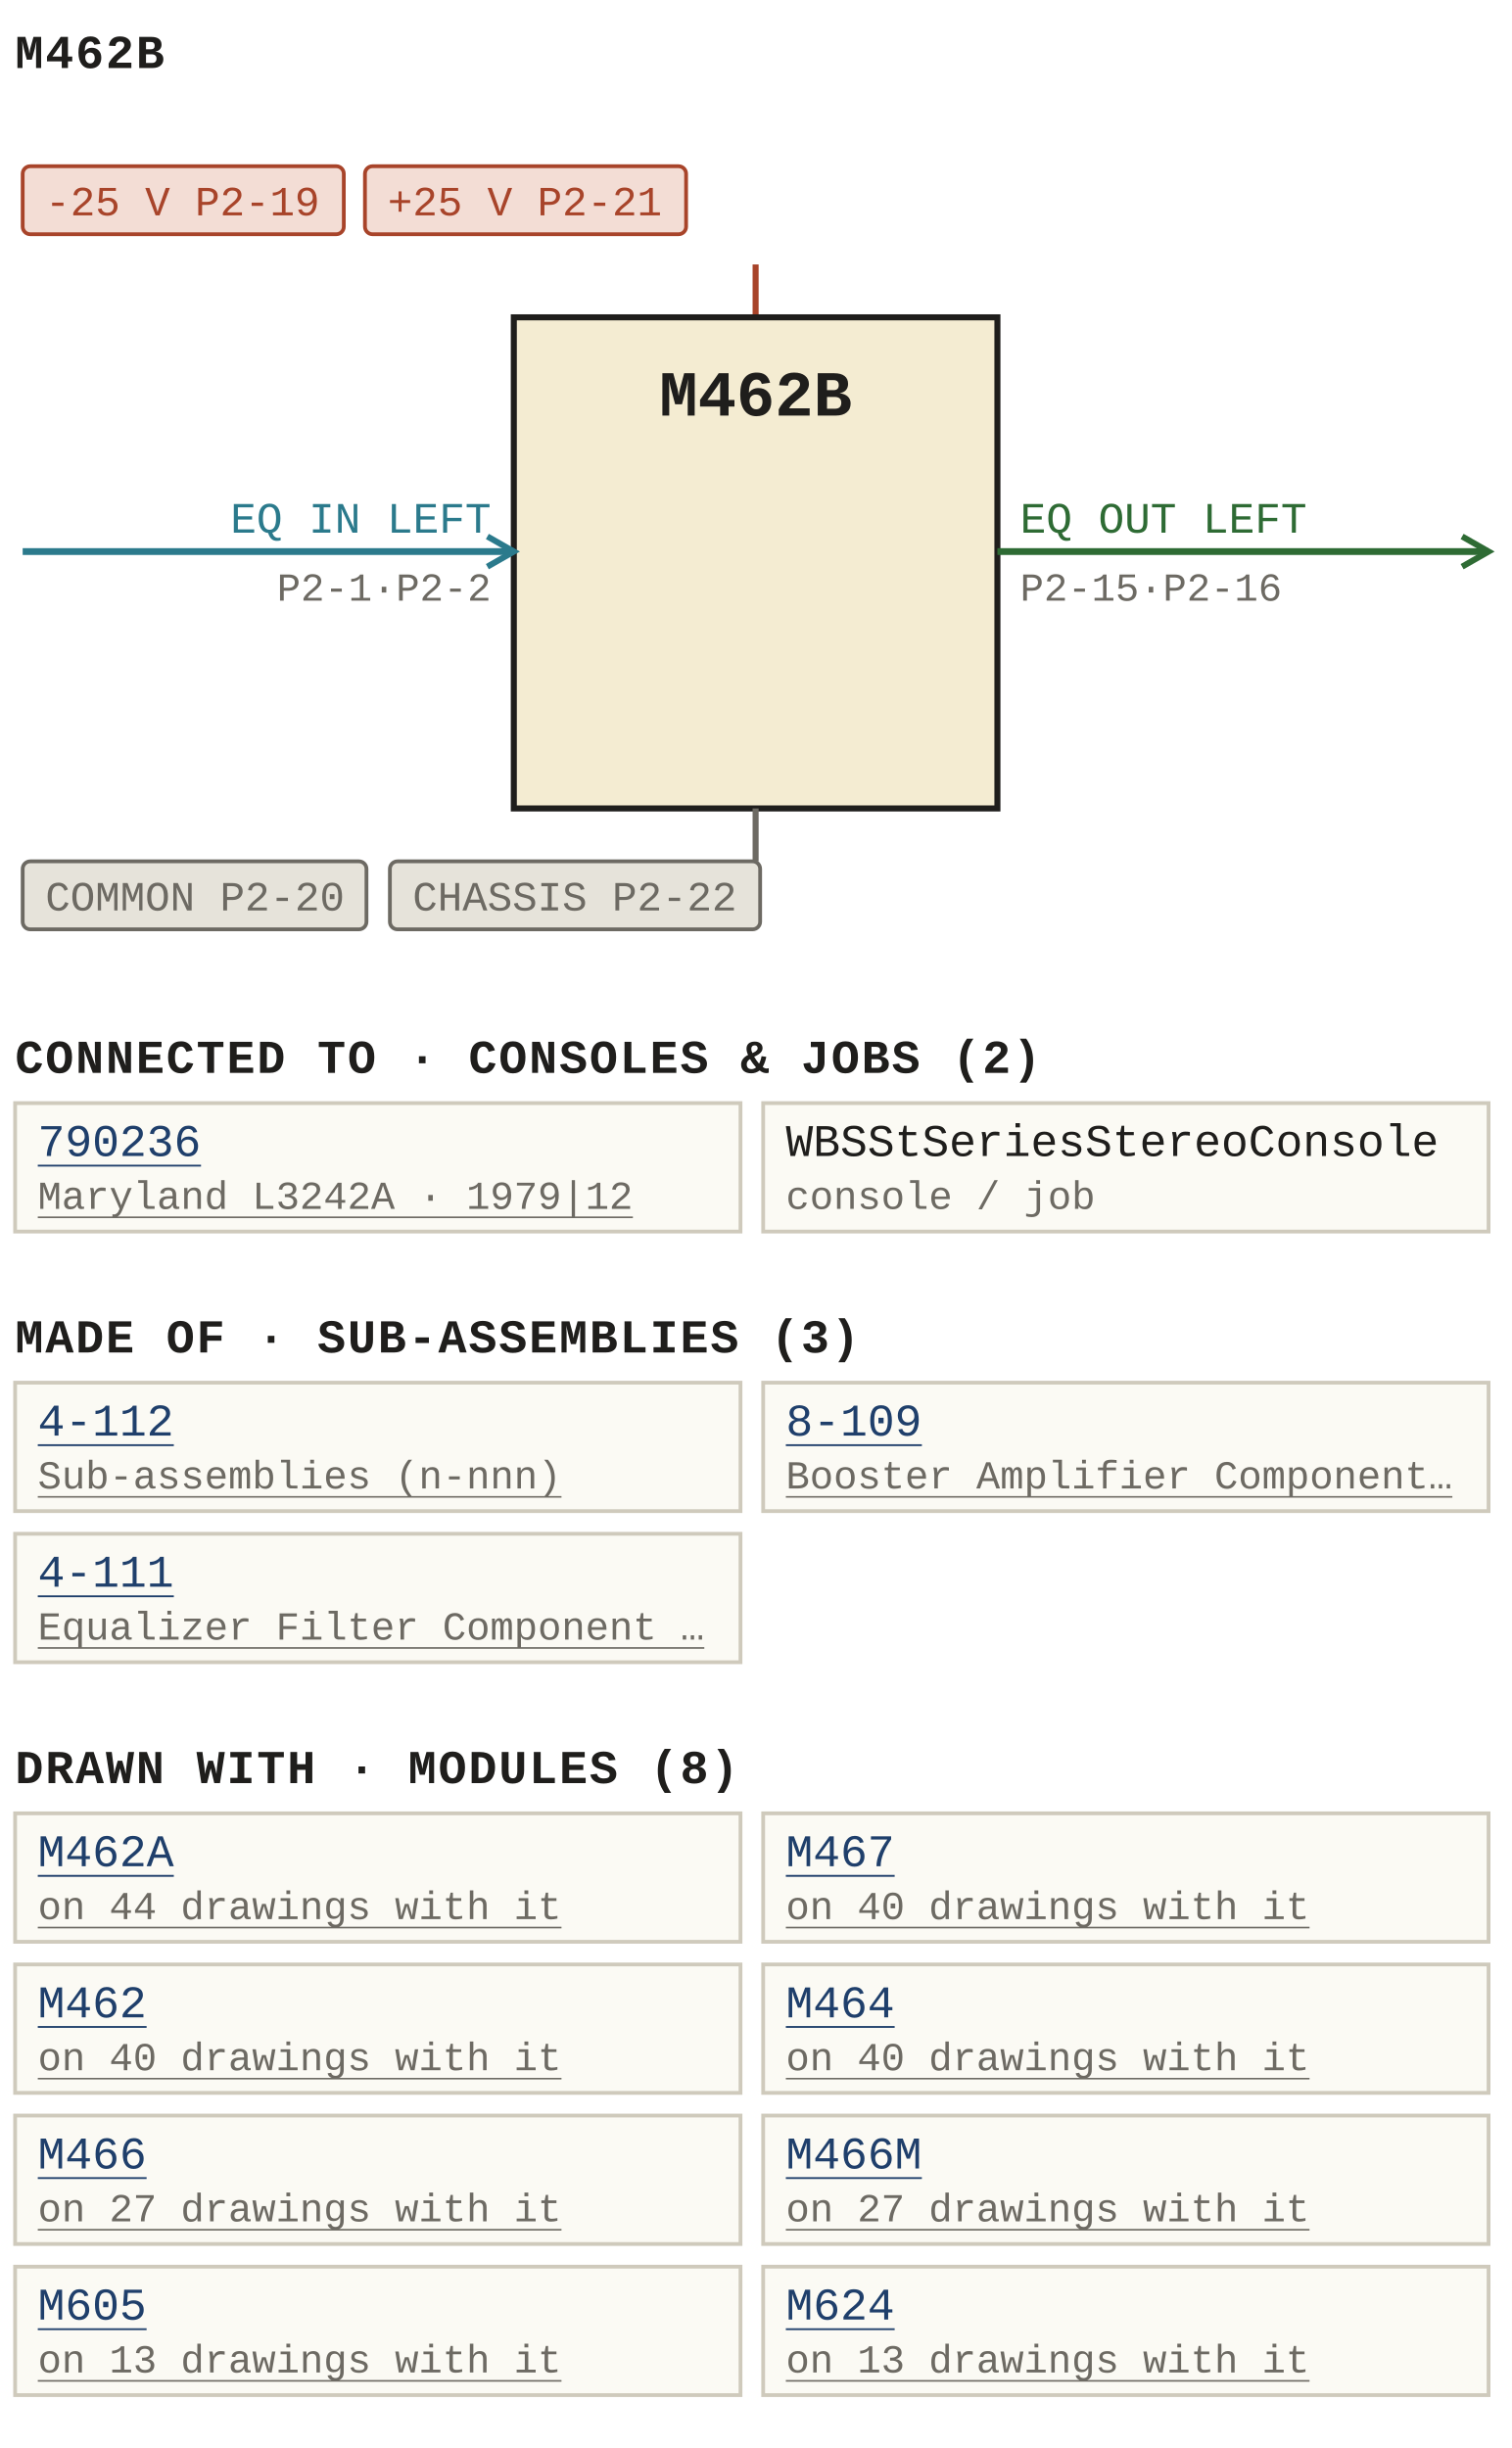
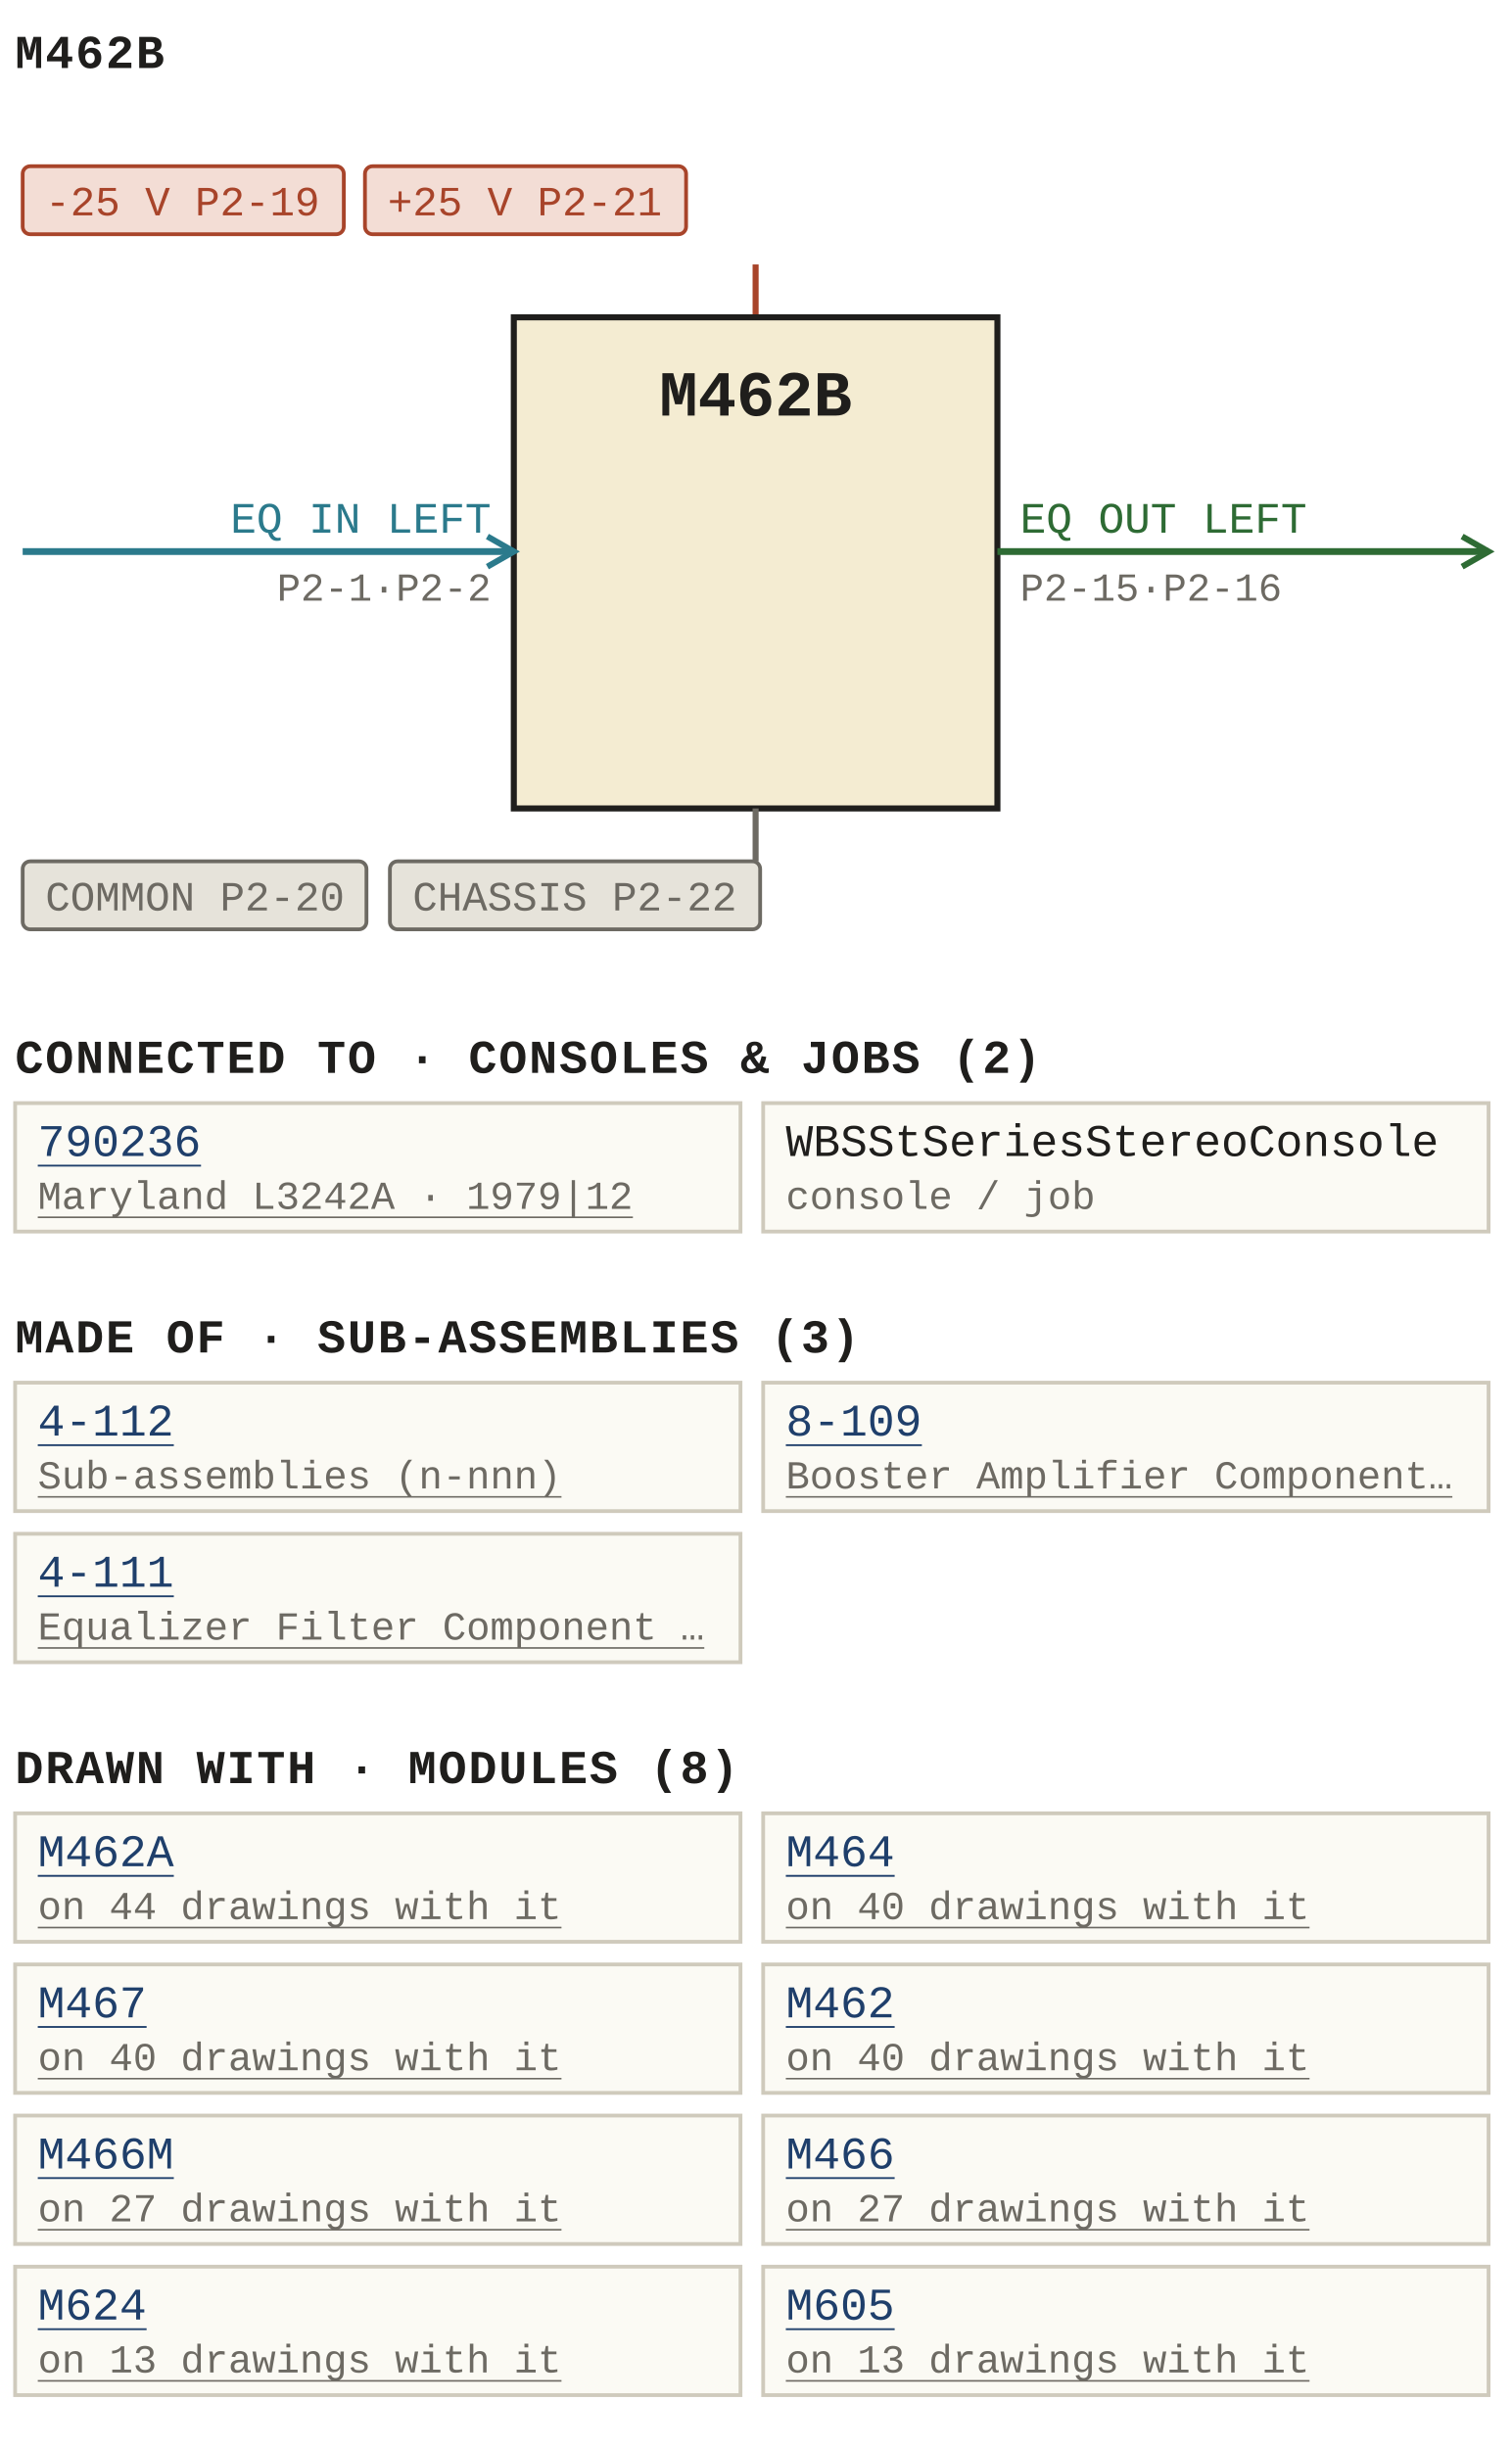
<svg xmlns="http://www.w3.org/2000/svg" class="wp" viewBox="0 0 400 648" width="400" height="648" role="img" aria-label="M462B connections" style="width:100%;max-width:500px;height:auto;background:#fbfaf4">
  <style>.wp text{font-family:"Courier Prime","Courier New",Courier,monospace;fill:#1f1e1c;font-size:12px} .wp .f{fill:#6d6a63;font-size:10.5px} .wp .h{font-size:12.5px;font-weight:700;letter-spacing:.04em} .wp .b{font-size:17px;font-weight:700} .wp a text{fill:#1f3f6b;text-decoration:underline} .wp a:hover rect{fill:#efe9d2}</style>
  <text x="4" y="18" class="h">M462B</text>
  <rect x="6" y="44" width="85" height="18" rx="2" fill="#f3ddd5" stroke="#a8442a" />
  <text x="12" y="57" style="font-size:11px;fill:#a8442a">-25 V P2-19</text>
  <rect x="96.6" y="44" width="85" height="18" rx="2" fill="#f3ddd5" stroke="#a8442a" />
  <text x="102.6" y="57" style="font-size:11px;fill:#a8442a">+25 V P2-21</text>
  <line x1="200.0" y1="70" x2="200.0" y2="84" stroke="#a8442a" stroke-width="1.6" />
  <rect x="136" y="84" width="128" height="130" fill="#f4ecd2" stroke="#1f1e1c" stroke-width="1.6" />
  <text x="200.0" y="110" class="b" text-anchor="middle">M462B</text>
  <line x1="6" y1="146" x2="136" y2="146" stroke="#2b7a8c" stroke-width="1.8" />
  <path d="M129,142 L136,146 L129,150" fill="none" stroke="#2b7a8c" stroke-width="1.6" />
  <text x="130" y="141" text-anchor="end" style="font-size:11.5px;fill:#2b7a8c">EQ IN LEFT</text>
  <text x="130" y="159" text-anchor="end" class="f">P2-1·P2-2</text>
  <line x1="264" y1="146" x2="394" y2="146" stroke="#2e6b34" stroke-width="1.8" />
  <path d="M387,142 L394,146 L387,150" fill="none" stroke="#2e6b34" stroke-width="1.6" />
  <text x="270" y="141" text-anchor="start" style="font-size:11.5px;fill:#2e6b34">EQ OUT LEFT</text>
  <text x="270" y="159" text-anchor="start" class="f">P2-15·P2-16</text>
  <line x1="200.0" y1="214" x2="200.0" y2="228" stroke="#6d6a63" stroke-width="1.6" />
  <rect x="6" y="228" width="91" height="18" rx="2" fill="#e6e3da" stroke="#6d6a63" />
  <text x="12" y="241" style="font-size:11px;fill:#6d6a63">COMMON P2-20</text>
  <rect x="103.2" y="228" width="98" height="18" rx="2" fill="#e6e3da" stroke="#6d6a63" />
  <text x="109.2" y="241" style="font-size:11px;fill:#6d6a63">CHASSIS P2-22</text>
  <text x="4" y="284" class="h">CONNECTED TO · CONSOLES &amp; JOBS (2)</text>
  <a href="../../PAGES/Job-790236.html">
    <rect x="4" y="292" width="192" height="34" fill="#fbfaf4" stroke="#cfcabc" />
    <text x="10" y="306">790236</text>
    <text x="10" y="320" class="f">Maryland L3242A · 1979|12</text>
  </a>
  <rect x="202" y="292" width="192" height="34" fill="#fbfaf4" stroke="#cfcabc" />
  <text x="208" y="306">WBSStSeriesStereoConsole</text>
  <text x="208" y="320" class="f">console / job</text>
  <text x="4" y="358" class="h">MADE OF · SUB-ASSEMBLIES (3)</text>
  <a href="../../PAGES/Register-Sub-assemblies-n-nnn.html#4-112">
    <rect x="4" y="366" width="192" height="34" fill="#fbfaf4" stroke="#cfcabc" />
    <text x="10" y="380">4-112</text>
    <text x="10" y="394" class="f">Sub-assemblies (n-nnn)</text>
  </a>
  <a href="../../PAGES/Register-Sub-assemblies-n-nnn.html#8-109">
    <rect x="202" y="366" width="192" height="34" fill="#fbfaf4" stroke="#cfcabc" />
    <text x="208" y="380">8-109</text>
    <text x="208" y="394" class="f">Booster Amplifier Component…</text>
  </a>
  <a href="../../PAGES/Register-Sub-assemblies-n-nnn.html#4-111">
    <rect x="4" y="406" width="192" height="34" fill="#fbfaf4" stroke="#cfcabc" />
    <text x="10" y="420">4-111</text>
    <text x="10" y="434" class="f">Equalizer Filter Component …</text>
  </a>
  <text x="4" y="472" class="h">DRAWN WITH · MODULES (8)</text>
  <a href="../../PAGES/M462A.html">
    <rect x="4" y="480" width="192" height="34" fill="#fbfaf4" stroke="#cfcabc" />
    <text x="10" y="494">M462A</text>
    <text x="10" y="508" class="f">on 44 drawings with it</text>
  </a>
-   <a href="../../PAGES/M467.html">
+   <a href="../../PAGES/M464.html">
    <rect x="202" y="480" width="192" height="34" fill="#fbfaf4" stroke="#cfcabc" />
-     <text x="208" y="494">M467</text>
+     <text x="208" y="494">M464</text>
    <text x="208" y="508" class="f">on 40 drawings with it</text>
  </a>
-   <a href="../../PAGES/M462.html">
+   <a href="../../PAGES/M467.html">
    <rect x="4" y="520" width="192" height="34" fill="#fbfaf4" stroke="#cfcabc" />
-     <text x="10" y="534">M462</text>
+     <text x="10" y="534">M467</text>
    <text x="10" y="548" class="f">on 40 drawings with it</text>
  </a>
-   <a href="../../PAGES/M464.html">
+   <a href="../../PAGES/M462.html">
    <rect x="202" y="520" width="192" height="34" fill="#fbfaf4" stroke="#cfcabc" />
-     <text x="208" y="534">M464</text>
+     <text x="208" y="534">M462</text>
    <text x="208" y="548" class="f">on 40 drawings with it</text>
  </a>
-   <a href="../../PAGES/M466.html">
+   <a href="../../PAGES/M466M.html">
    <rect x="4" y="560" width="192" height="34" fill="#fbfaf4" stroke="#cfcabc" />
-     <text x="10" y="574">M466</text>
+     <text x="10" y="574">M466M</text>
    <text x="10" y="588" class="f">on 27 drawings with it</text>
  </a>
-   <a href="../../PAGES/M466M.html">
+   <a href="../../PAGES/M466.html">
    <rect x="202" y="560" width="192" height="34" fill="#fbfaf4" stroke="#cfcabc" />
-     <text x="208" y="574">M466M</text>
+     <text x="208" y="574">M466</text>
    <text x="208" y="588" class="f">on 27 drawings with it</text>
  </a>
-   <a href="../../PAGES/M605.html">
+   <a href="../../PAGES/M624.html">
    <rect x="4" y="600" width="192" height="34" fill="#fbfaf4" stroke="#cfcabc" />
-     <text x="10" y="614">M605</text>
+     <text x="10" y="614">M624</text>
    <text x="10" y="628" class="f">on 13 drawings with it</text>
  </a>
-   <a href="../../PAGES/M624.html">
+   <a href="../../PAGES/M605.html">
    <rect x="202" y="600" width="192" height="34" fill="#fbfaf4" stroke="#cfcabc" />
-     <text x="208" y="614">M624</text>
+     <text x="208" y="614">M605</text>
    <text x="208" y="628" class="f">on 13 drawings with it</text>
  </a>
</svg>
